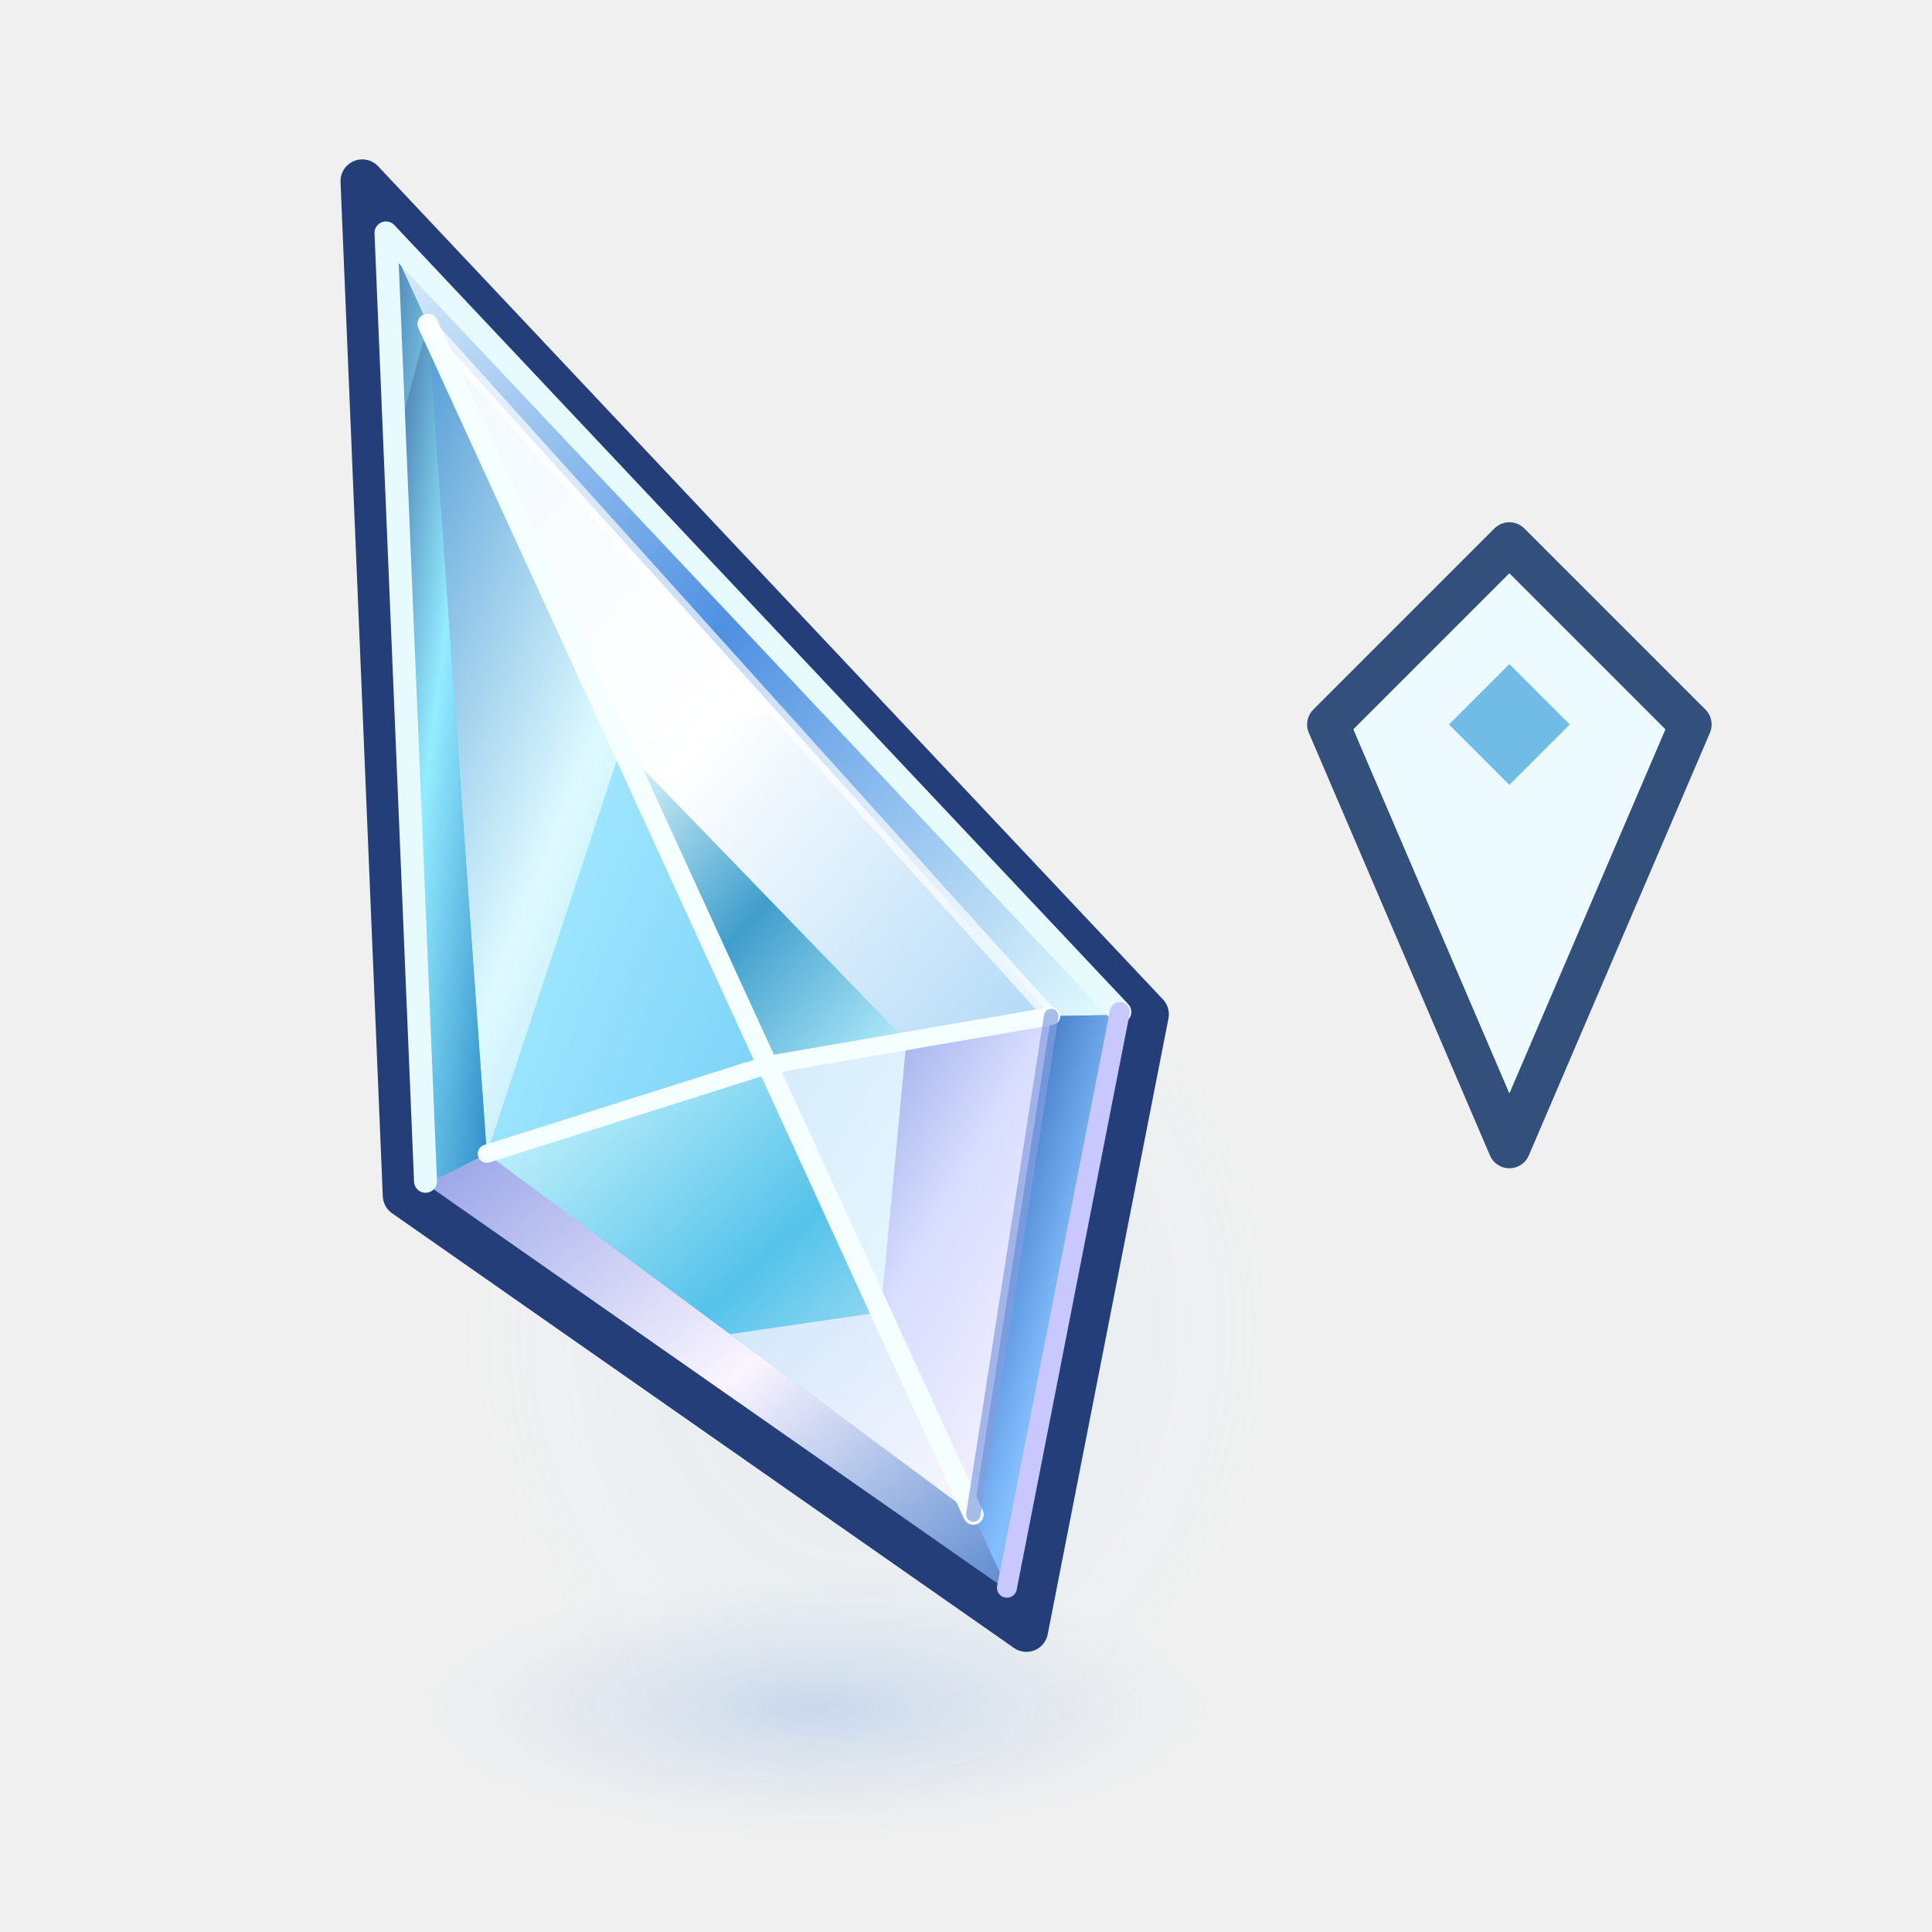
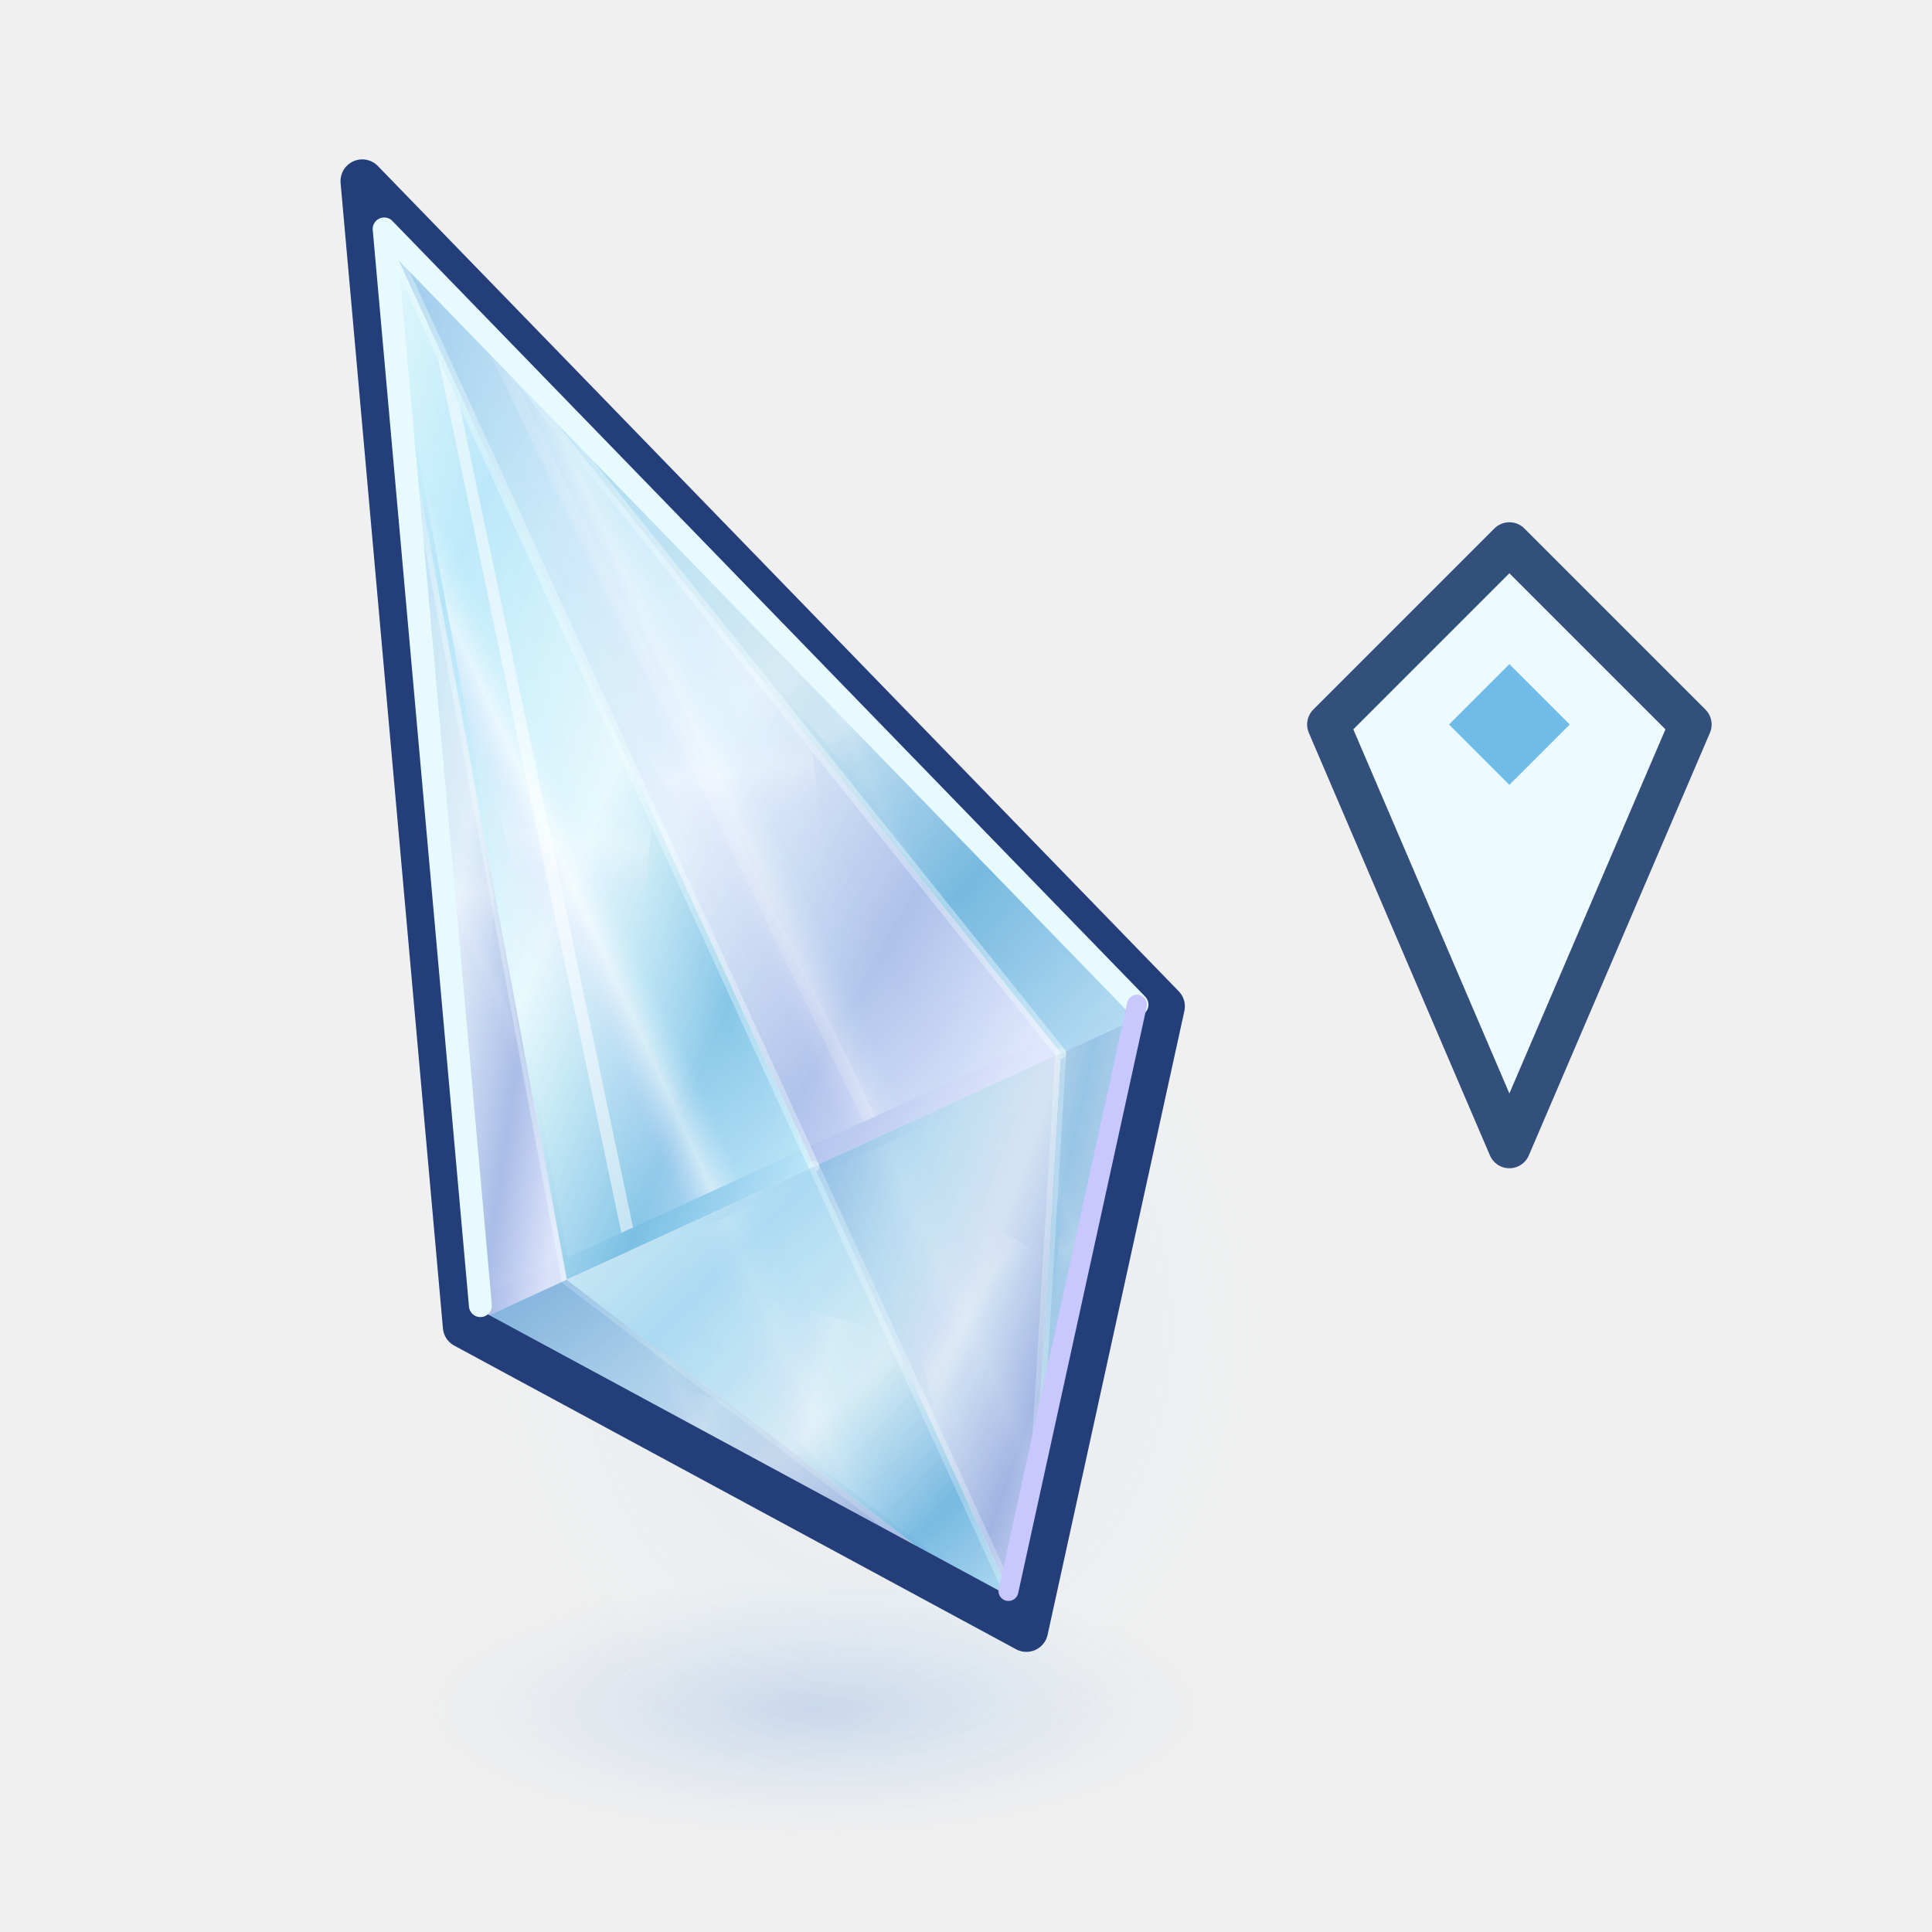
<svg xmlns="http://www.w3.org/2000/svg" width="32" height="32" viewBox="0 0 32 32">
  <defs>
    <linearGradient id="body" x1="0" y1="0" x2="1" y2="1">
      <stop stop-color="#e9f8ff" />
      <stop offset=".55" stop-color="#a1d8fa" />
      <stop offset="1" stop-color="#d8dcff" />
    </linearGradient>
    <linearGradient id="crown" x1="0" y1="0" x2=".8" y2="1">
      <stop stop-color="#b9d7ff" />
      <stop offset=".40" stop-color="#f9ffff" />
      <stop offset=".70" stop-color="#eafaff" />
      <stop offset="1" stop-color="#7dcef2" />
    </linearGradient>
    <linearGradient id="left" x1="0" y1="0" x2="1" y2=".5">
      <stop stop-color="#3265a6" />
      <stop offset=".32" stop-color="#4ea8dc" />
      <stop offset=".78" stop-color="#bbf3ff" />
      <stop offset="1" stop-color="#e9ffff" />
    </linearGradient>
    <linearGradient id="right" x1="0" y1="0" x2=".7" y2="1">
      <stop stop-color="#72b6f0" />
      <stop offset=".36" stop-color="#5486cb" />
      <stop offset=".7" stop-color="#d4e9ff" />
      <stop offset="1" stop-color="#f5edff" />
    </linearGradient>
    <linearGradient id="foot" x1="0" y1="0" x2="1" y2="1">
      <stop stop-color="#b1f3ff" />
      <stop offset=".48" stop-color="#51a8d9" />
      <stop offset=".52" stop-color="#d8f9ff" />
      <stop offset="1" stop-color="#b4b5ee" />
    </linearGradient>
    <linearGradient id="violet" x1="0" y1="0" x2="1" y2="1">
      <stop stop-color="#cbf3ff" />
      <stop offset=".5" stop-color="#8e91e4" />
      <stop offset="1" stop-color="#d8d0ff" />
    </linearGradient>
    <linearGradient id="inner" x1="0" y1="0" x2="1" y2="0">
      <stop stop-color="#345ca6" stop-opacity=".7" />
      <stop offset=".5" stop-color="#e0faff" stop-opacity=".25" />
      <stop offset="1" stop-color="#fbffff" stop-opacity=".8" />
    </linearGradient>
    <linearGradient id="refract" x1="0" y1="0" x2="1" y2="1">
      <stop stop-color="#f3ffff" />
      <stop offset=".46" stop-color="#c2e9ff" stop-opacity=".7" />
      <stop offset="1" stop-color="#bdbaf4" stop-opacity=".4" />
    </linearGradient>
    <linearGradient id="text" x1="0" y1="0" x2="1" y2="0">
      <stop stop-color="#76b6e7" />
      <stop offset=".48" stop-color="#f4ffff" />
      <stop offset="1" stop-color="#a6bcff" />
    </linearGradient>
    <radialGradient id="shadow">
      <stop stop-color="#578cdb" stop-opacity=".25" />
      <stop offset=".55" stop-color="#6ca4e2" stop-opacity=".10" />
      <stop offset="1" stop-color="#8db5ed" stop-opacity="0" />
    </radialGradient>
    <radialGradient id="halo">
      <stop stop-color="#bec7ff" stop-opacity=".10" />
      <stop offset=".6" stop-color="#a7dfff" stop-opacity=".07" />
      <stop offset="1" stop-color="#d4edff" stop-opacity="0" />
    </radialGradient>
    <linearGradient id="edgeIce" x1="0" y1="0" x2="1" y2="1">
      <stop offset="0.0" stop-color="#edfaff" />
      <stop offset="0.5" stop-color="#4e90e2" />
      <stop offset="1.0" stop-color="#e9ffff" />
    </linearGradient>
    <linearGradient id="edgeIndigo" x1="0" y1="0" x2="1" y2="1">
      <stop offset="0.0" stop-color="#174b9b" />
      <stop offset="0.5" stop-color="#83bfff" />
      <stop offset="1.0" stop-color="#6668c6" />
    </linearGradient>
    <linearGradient id="edgeLilac" x1="0" y1="0" x2="1" y2="1">
      <stop offset="0.0" stop-color="#929fe6" />
      <stop offset="0.5" stop-color="#faf5ff" />
      <stop offset="1.0" stop-color="#477cca" />
    </linearGradient>
    <linearGradient id="edgeBlue" x1="0" y1="0" x2="1" y2="1">
      <stop offset="0.0" stop-color="#2d5494" />
      <stop offset="0.5" stop-color="#94ecff" />
      <stop offset="1.0" stop-color="#318eca" />
    </linearGradient>
    <linearGradient id="tableLight" x1="0" y1="0" x2="1" y2="1">
      <stop offset="0.0" stop-color="#d0eaff" />
      <stop offset="0.5" stop-color="#ffffff" />
      <stop offset="1.0" stop-color="#acd7f7" />
    </linearGradient>
    <linearGradient id="tableBlue" x1="0" y1="0" x2="1" y2="1">
      <stop offset="0.0" stop-color="#529bd5" />
      <stop offset="0.5" stop-color="#defaff" />
      <stop offset="1.0" stop-color="#83c7ed" />
    </linearGradient>
    <linearGradient id="tableIce" x1="0" y1="0" x2="1" y2="1">
      <stop offset="0.0" stop-color="#d8faff" />
      <stop offset="0.5" stop-color="#55c3ea" />
      <stop offset="1.0" stop-color="#f1faff" />
    </linearGradient>
    <linearGradient id="tableLilac" x1="0" y1="0" x2="1" y2="1">
      <stop offset="0.0" stop-color="#718bd9" />
      <stop offset="0.5" stop-color="#d8ddff" />
      <stop offset="1.0" stop-color="#fcf7ff" />
    </linearGradient>
    <linearGradient id="reflectedBlue" x1="0" y1="0" x2="1" y2="1">
      <stop offset="0.0" stop-color="#e8ffff" />
      <stop offset="0.5" stop-color="#409dcc" />
      <stop offset="1.0" stop-color="#bbf3ff" />
    </linearGradient>
+     <linearGradient id="depthGlass" x1="0" y1="0" x2=".85" y2="1">
+       <stop stop-color="#385cae" stop-opacity=".24" />
+       <stop offset=".4" stop-color="#80c9ef" stop-opacity=".08" />
+       <stop offset=".72" stop-color="#7183d6" stop-opacity=".27" />
+       <stop offset="1" stop-color="#e0d8ff" stop-opacity=".13" />
+     </linearGradient>
+     <linearGradient id="iceRefraction" x1="0" y1="0" x2="1" y2=".7">
+       <stop stop-color="#58a9df" stop-opacity=".06" />
+       <stop offset=".35" stop-color="#94e8ff" stop-opacity=".36" />
+       <stop offset=".53" stop-color="#f3ffff" stop-opacity=".72" />
+       <stop offset=".65" stop-color="#65c4eb" stop-opacity=".22" />
+       <stop offset="1" stop-color="#b9eaff" stop-opacity="0" />
+     </linearGradient>
+     <linearGradient id="violetRefraction" x1="0" y1="1" x2="1" y2="0">
+       <stop stop-color="#628dd5" stop-opacity="0" />
+       <stop offset=".35" stop-color="#aaa6ef" stop-opacity=".31" />
+       <stop offset=".52" stop-color="#f2eaff" stop-opacity=".59" />
+       <stop offset=".7" stop-color="#8fdaf6" stop-opacity=".18" />
+       <stop offset="1" stop-color="#b5dfff" stop-opacity="0" />
+     </linearGradient>
+     <linearGradient id="clearIce" x1="0" y1="0" x2="1" y2="1">
+       <stop stop-color="#efffff" stop-opacity=".98" />
+       <stop offset=".28" stop-color="#b2e5fa" stop-opacity=".94" />
+       <stop offset=".55" stop-color="#e7fbff" stop-opacity=".88" />
+       <stop offset=".78" stop-color="#78bfe5" stop-opacity=".96" />
+       <stop offset="1" stop-color="#d1f2ff" stop-opacity=".98" />
+     </linearGradient>
+     <linearGradient id="clearLilac" x1="0" y1="0" x2="1" y2=".85">
+       <stop stop-color="#88bde6" stop-opacity=".98" />
+       <stop offset=".32" stop-color="#c5e9fa" stop-opacity=".94" />
+       <stop offset=".58" stop-color="#e8f5ff" stop-opacity=".90" />
+       <stop offset=".82" stop-color="#a9bce9" stop-opacity=".96" />
+       <stop offset="1" stop-color="#e3e9ff" stop-opacity=".98" />
+     </linearGradient>
  </defs>
  <ellipse cx="13.5" cy="28.3" rx="6.7" ry="2.2" fill="url(#shadow)" stroke="none" stroke-width="0" stroke-linejoin="round" stroke-linecap="round" />
  <ellipse cx="14.5" cy="22" rx="7" ry="8" fill="url(#halo)" stroke="none" stroke-width="0" stroke-linejoin="round" stroke-linecap="round" />
-   <polygon points="6,3 19,16.8 17,27 6.7,19.8" fill="url(#body)" stroke="none" stroke-width="0.7" stroke-linejoin="round" stroke-linecap="round" />
-   <polygon points="6,3 19,16.8 12.71,17.64" fill="url(#crown)" stroke="none" stroke-width="0.7" stroke-linejoin="round" stroke-linecap="round" />
-   <polygon points="19,16.8 17,27 12.71,17.64" fill="url(#right)" stroke="none" stroke-width="0.7" stroke-linejoin="round" stroke-linecap="round" />
-   <polygon points="17,27 6.7,19.8 12.71,17.64" fill="url(#foot)" stroke="none" stroke-width="0.7" stroke-linejoin="round" stroke-linecap="round" />
-   <polygon points="6.7,19.8 6,3 12.71,17.64" fill="url(#left)" stroke="none" stroke-width="0.7" stroke-linejoin="round" stroke-linecap="round" />
-   <polygon points="6,3 19,16.8 17.411,16.829 7.085,5.366" fill="url(#edgeIce)" stroke="none" stroke-width="0.7" stroke-linejoin="round" stroke-linecap="round" />
-   <polygon points="19,16.8 17,27 16.122,25.085 17.411,16.829" fill="url(#edgeIndigo)" stroke="none" stroke-width="0.7" stroke-linejoin="round" stroke-linecap="round" />
-   <polygon points="17,27 6.7,19.8 8.063,19.109 16.122,25.085" fill="url(#edgeLilac)" stroke="none" stroke-width="0.7" stroke-linejoin="round" stroke-linecap="round" />
-   <polygon points="6.7,19.8 6,3 7.085,5.366 8.063,19.109" fill="url(#edgeBlue)" stroke="none" stroke-width="0.7" stroke-linejoin="round" stroke-linecap="round" />
-   <polygon points="7.085,5.366 17.411,16.829 12.71,17.64" fill="url(#tableLight)" stroke="none" stroke-width="0.7" stroke-linejoin="round" stroke-linecap="round" />
-   <polygon points="7.085,5.366 12.71,17.64 8.063,19.109" fill="url(#tableBlue)" stroke="none" stroke-width="0.7" stroke-linejoin="round" stroke-linecap="round" />
-   <polygon points="8.063,19.109 12.71,17.64 16.122,25.085" fill="url(#tableIce)" stroke="none" stroke-width="0.7" stroke-linejoin="round" stroke-linecap="round" />
-   <polygon points="17.411,16.829 16.122,25.085 12.71,17.64" fill="url(#tableLilac)" stroke="none" stroke-width="0.7" stroke-linejoin="round" stroke-linecap="round" />
-   <polygon points="7.085,5.366 10.291,12.362 12.867,11.785" fill="#ffffff" fill-opacity="0.69" stroke="none" stroke-width="0.7" stroke-linejoin="round" stroke-linecap="round" />
-   <polygon points="10.291,12.362 15.014,17.242 12.71,17.64" fill="url(#reflectedBlue)" stroke="none" stroke-width="0.7" stroke-linejoin="round" stroke-linecap="round" />
-   <polygon points="8.063,19.109 10.291,12.362 12.71,17.64" fill="#72d9ff" fill-opacity="0.569" stroke="none" stroke-width="0.7" stroke-linejoin="round" stroke-linecap="round" />
-   <polygon points="12.71,17.64 15.014,17.242 14.587,21.735" fill="#e6faff" fill-opacity="0.851" stroke="none" stroke-width="0.7" stroke-linejoin="round" stroke-linecap="round" />
-   <polygon points="16.122,25.085 14.587,21.735 12.093,22.097" fill="#fcf4ff" fill-opacity="0.729" stroke="none" stroke-width="0.7" stroke-linejoin="round" stroke-linecap="round" />
-   <polygon points="6.231,8.544 6.574,16.776 8.063,19.109 7.085,5.366" fill="url(#edgeBlue)" stroke="none" stroke-width="0.7" stroke-linejoin="round" stroke-linecap="round" />
-   <polyline points="7.085,5.366 12.71,17.64 16.122,25.085" fill="none" stroke="#f5ffff" stroke-width="0.34" stroke-linejoin="round" stroke-linecap="round" />
-   <polyline points="8.063,19.109 12.71,17.64 17.411,16.829" fill="none" stroke="#f5ffff" stroke-width="0.3" stroke-linejoin="round" stroke-linecap="round" />
-   <polyline points="7.085,5.366 17.411,16.829" fill="none" stroke="#ffffff" stroke-opacity="0.69" stroke-width="0.23" stroke-linejoin="round" stroke-linecap="round" />
-   <polyline points="17.411,16.829 16.122,25.085" fill="none" stroke="#849cdf" stroke-opacity="0.69" stroke-width="0.24" stroke-linejoin="round" stroke-linecap="round" />
-   <polyline points="6,3 19,16.8 17,27 6.7,19.8 6,3" fill="none" stroke="#233e79" stroke-width="0.72" stroke-linejoin="round" stroke-linecap="round" />
-   <polyline points="7.048,19.566 6.393,3.858 18.548,16.761" fill="none" stroke="#e7fbff" stroke-width="0.38" stroke-linejoin="round" stroke-linecap="round" />
-   <polyline points="18.548,16.761 16.678,26.298" fill="none" stroke="#c8c8ff" stroke-width="0.33" stroke-linejoin="round" stroke-linecap="round" />
+   <polygon points="6,3 19.265,16.669 17.57,17.445" fill="url(#clearIce)" stroke="none" stroke-width="0.7" stroke-linejoin="round" stroke-linecap="round" />
+   <polygon points="6,3 19.265,16.669 17.57,17.445" fill="#345da7" fill-opacity="0.098" stroke="none" stroke-width="0.7" stroke-linejoin="round" stroke-linecap="round" />
+   <polygon points="6.455,3.515 18.991,16.432 17.389,17.166" fill="#efffff" fill-opacity="0.024" stroke="none" stroke-width="0.7" stroke-linejoin="round" stroke-linecap="round" />
+   <defs>
+     <linearGradient id="sheen5" gradientUnits="userSpaceOnUse" x1="13.019" y1="10.249" x2="15.038" y2="13.569">
+       <stop stop-color="#e4faff" stop-opacity="0" />
+       <stop offset=".3" stop-color="#d6f5ff" stop-opacity="0.064" />
+       <stop offset=".5" stop-color="#ffffff" stop-opacity="0.212" />
+       <stop offset=".7" stop-color="#dfdcff" stop-opacity="0.053" />
+       <stop offset="1" stop-color="#dfdcff" stop-opacity="0" />
+     </linearGradient>
+   </defs>
+   <polygon points="10.216,7.391 14.603,11.911 17.71,17.019 11.048,9.249" fill="url(#sheen5)" />
+   <defs>
+     <linearGradient id="sheen6" gradientUnits="userSpaceOnUse" x1="14.567" y1="11.928" x2="13.526" y2="12.405">
+       <stop stop-color="#e4faff" stop-opacity="0" />
+       <stop offset=".3" stop-color="#d6f5ff" stop-opacity="0.024" />
+       <stop offset=".5" stop-color="#ffffff" stop-opacity="0.081" />
+       <stop offset=".7" stop-color="#dfdcff" stop-opacity="0.02" />
+       <stop offset="1" stop-color="#dfdcff" stop-opacity="0" />
+     </linearGradient>
+   </defs>
+   <polygon points="6.455,3.515 18.991,16.432 17.389,17.166" fill="url(#sheen6)" />
+   <polyline points="6,3 19.265,16.669" fill="none" stroke="#f4ffff" stroke-opacity="0.286" stroke-width="0.18" stroke-linejoin="round" stroke-linecap="round" />
+   <polyline points="11.473,8.686 14.482,11.786" fill="none" stroke="#9bdfff" stroke-opacity="0" stroke-width="0.8" stroke-linejoin="round" stroke-linecap="round" />
+   <polyline points="11.473,8.686 14.482,11.786" fill="none" stroke="#ffffff" stroke-opacity="0" stroke-width="0.29" stroke-linejoin="round" stroke-linecap="round" />
+   <polygon points="17,27 19.265,16.669 17.57,17.445" fill="url(#clearIce)" stroke="none" stroke-width="0.7" stroke-linejoin="round" stroke-linecap="round" />
+   <polygon points="17,27 19.265,16.669 17.57,17.445" fill="#345da7" fill-opacity="0.231" stroke="none" stroke-width="0.7" stroke-linejoin="round" stroke-linecap="round" />
+   <polygon points="17.052,26.635 19.192,16.872 17.591,17.606" fill="#efffff" fill-opacity="0" stroke="none" stroke-width="0.7" stroke-linejoin="round" stroke-linecap="round" />
+   <defs>
+     <linearGradient id="sheen13" gradientUnits="userSpaceOnUse" x1="18.189" y1="21.53" x2="17.844" y2="19.69">
+       <stop stop-color="#e4faff" stop-opacity="0" />
+       <stop offset=".3" stop-color="#d6f5ff" stop-opacity="0.041" />
+       <stop offset=".5" stop-color="#ffffff" stop-opacity="0.137" />
+       <stop offset=".7" stop-color="#dfdcff" stop-opacity="0.034" />
+       <stop offset="1" stop-color="#dfdcff" stop-opacity="0" />
+     </linearGradient>
+   </defs>
+   <polygon points="17.694,23.706 18.443,20.289 17.911,17.459 17.278,22.843" fill="url(#sheen13)" />
+   <defs>
+     <linearGradient id="sheen14" gradientUnits="userSpaceOnUse" x1="18.407" y1="20.306" x2="17.366" y2="20.783">
+       <stop stop-color="#e4faff" stop-opacity="0" />
+       <stop offset=".3" stop-color="#d6f5ff" stop-opacity="0.024" />
+       <stop offset=".5" stop-color="#ffffff" stop-opacity="0.08" />
+       <stop offset=".7" stop-color="#dfdcff" stop-opacity="0.02" />
+       <stop offset="1" stop-color="#dfdcff" stop-opacity="0" />
+     </linearGradient>
+   </defs>
+   <polygon points="17.052,26.635 19.192,16.872 17.591,17.606" fill="url(#sheen14)" />
+   <polyline points="17,27 19.265,16.669" fill="none" stroke="#f4ffff" stroke-opacity="0.157" stroke-width="0.18" stroke-linejoin="round" stroke-linecap="round" />
+   <polyline points="17.909,22.727 18.422,20.384" fill="none" stroke="#9bdfff" stroke-opacity="0" stroke-width="0.8" stroke-linejoin="round" stroke-linecap="round" />
+   <polyline points="17.909,22.727 18.422,20.384" fill="none" stroke="#ffffff" stroke-opacity="0" stroke-width="0.29" stroke-linejoin="round" stroke-linecap="round" />
+   <polygon points="6,3 9.389,21.195 7.695,21.971" fill="url(#clearLilac)" stroke="none" stroke-width="0.7" stroke-linejoin="round" stroke-linecap="round" />
+   <polygon points="6,3 9.389,21.195 7.695,21.971" fill="#345da7" fill-opacity="0.047" stroke="none" stroke-width="0.7" stroke-linejoin="round" stroke-linecap="round" />
+   <polygon points="6.093,3.681 9.296,20.875 7.695,21.609" fill="#efffff" fill-opacity="0.051" stroke="none" stroke-width="0.7" stroke-linejoin="round" stroke-linecap="round" />
+   <defs>
+     <linearGradient id="sheen21" gradientUnits="userSpaceOnUse" x1="7.785" y1="12.648" x2="7.681" y2="16.941">
+       <stop stop-color="#e4faff" stop-opacity="0" />
+       <stop offset=".3" stop-color="#d6f5ff" stop-opacity="0.074" />
+       <stop offset=".5" stop-color="#ffffff" stop-opacity="0.247" />
+       <stop offset=".7" stop-color="#dfdcff" stop-opacity="0.062" />
+       <stop offset="1" stop-color="#dfdcff" stop-opacity="0" />
+     </linearGradient>
+   </defs>
+   <polygon points="7.054,8.84 8.175,14.857 8.015,21.462 6.766,11.211" fill="url(#sheen21)" />
+   <defs>
+     <linearGradient id="sheen22" gradientUnits="userSpaceOnUse" x1="8.139" y1="14.874" x2="7.098" y2="15.351">
+       <stop stop-color="#e4faff" stop-opacity="0" />
+       <stop offset=".3" stop-color="#d6f5ff" stop-opacity="0.03" />
+       <stop offset=".5" stop-color="#ffffff" stop-opacity="0.101" />
+       <stop offset=".7" stop-color="#dfdcff" stop-opacity="0.025" />
+       <stop offset="1" stop-color="#dfdcff" stop-opacity="0" />
+     </linearGradient>
+   </defs>
+   <polygon points="6.093,3.681 9.296,20.875 7.695,21.609" fill="url(#sheen22)" />
+   <polyline points="6,3 9.389,21.195" fill="none" stroke="#f4ffff" stroke-opacity="0.341" stroke-width="0.18" stroke-linejoin="round" stroke-linecap="round" />
+   <polyline points="7.375,10.565 8.144,14.691" fill="none" stroke="#9bdfff" stroke-opacity="0" stroke-width="0.8" stroke-linejoin="round" stroke-linecap="round" />
+   <polyline points="7.375,10.565 8.144,14.691" fill="none" stroke="#ffffff" stroke-opacity="0" stroke-width="0.29" stroke-linejoin="round" stroke-linecap="round" />
+   <polygon points="17,27 9.389,21.195 7.695,21.971" fill="url(#clearLilac)" stroke="none" stroke-width="0.7" stroke-linejoin="round" stroke-linecap="round" />
+   <polygon points="17,27 9.389,21.195 7.695,21.971" fill="#345da7" fill-opacity="0.184" stroke="none" stroke-width="0.7" stroke-linejoin="round" stroke-linecap="round" />
+   <polygon points="16.69,26.801 9.498,21.316 7.897,22.049" fill="#efffff" fill-opacity="0.004" stroke="none" stroke-width="0.7" stroke-linejoin="round" stroke-linecap="round" />
+   <defs>
+     <linearGradient id="sheen29" gradientUnits="userSpaceOnUse" x1="12.956" y1="23.928" x2="10.487" y2="23.062">
+       <stop stop-color="#e4faff" stop-opacity="0" />
+       <stop offset=".3" stop-color="#d6f5ff" stop-opacity="0.049" />
+       <stop offset=".5" stop-color="#ffffff" stop-opacity="0.163" />
+       <stop offset=".7" stop-color="#dfdcff" stop-opacity="0.041" />
+       <stop offset="1" stop-color="#dfdcff" stop-opacity="0" />
+     </linearGradient>
+   </defs>
+   <polygon points="14.532,25.156 12.015,23.235 8.217,21.902 12.997,24.805" fill="url(#sheen29)" />
+   <defs>
+     <linearGradient id="sheen30" gradientUnits="userSpaceOnUse" x1="11.979" y1="23.252" x2="10.938" y2="23.729">
+       <stop stop-color="#e4faff" stop-opacity="0" />
+       <stop offset=".3" stop-color="#d6f5ff" stop-opacity="0.024" />
+       <stop offset=".5" stop-color="#ffffff" stop-opacity="0.08" />
+       <stop offset=".7" stop-color="#dfdcff" stop-opacity="0.02" />
+       <stop offset="1" stop-color="#dfdcff" stop-opacity="0" />
+     </linearGradient>
+   </defs>
+   <polygon points="16.69,26.801 9.498,21.316 7.897,22.049" fill="url(#sheen30)" />
+   <polyline points="17,27 9.389,21.195" fill="none" stroke="#f4ffff" stroke-opacity="0.2" stroke-width="0.18" stroke-linejoin="round" stroke-linecap="round" />
+   <polyline points="13.811,24.605 12.085,23.289" fill="none" stroke="#9bdfff" stroke-opacity="0" stroke-width="0.8" stroke-linejoin="round" stroke-linecap="round" />
+   <polyline points="13.811,24.605 12.085,23.289" fill="none" stroke="#ffffff" stroke-opacity="0" stroke-width="0.29" stroke-linejoin="round" stroke-linecap="round" />
+   <polygon points="6,3 17.57,17.445 13.48,19.32" fill="url(#clearLilac)" stroke="none" stroke-width="0.7" stroke-linejoin="round" stroke-linecap="round" />
+   <polygon points="6,3 17.57,17.445 13.48,19.32" fill="#345da7" fill-opacity="0.016" stroke="none" stroke-width="0.7" stroke-linejoin="round" stroke-linecap="round" />
+   <polygon points="6.349,3.564 17.283,17.215 13.418,18.986" fill="#efffff" fill-opacity="0.086" stroke="none" stroke-width="0.7" stroke-linejoin="round" stroke-linecap="round" />
+   <defs>
+     <linearGradient id="sheen37" gradientUnits="userSpaceOnUse" x1="12.116" y1="10.756" x2="12.593" y2="14.782">
+       <stop stop-color="#e4faff" stop-opacity="0" />
+       <stop offset=".3" stop-color="#d6f5ff" stop-opacity="0.071" />
+       <stop offset=".5" stop-color="#ffffff" stop-opacity="0.238" />
+       <stop offset=".7" stop-color="#dfdcff" stop-opacity="0.06" />
+       <stop offset="1" stop-color="#dfdcff" stop-opacity="0" />
+     </linearGradient>
+   </defs>
+   <polygon points="9.63,7.659 13.456,12.437 14.191,18.632 9.318,10.041" fill="url(#sheen37)" />
+   <defs>
+     <linearGradient id="sheen38" gradientUnits="userSpaceOnUse" x1="13.248" y1="12.533" x2="10.735" y2="13.684">
+       <stop stop-color="#e4faff" stop-opacity="0" />
+       <stop offset=".3" stop-color="#d6f5ff" stop-opacity="0.097" />
+       <stop offset=".5" stop-color="#ffffff" stop-opacity="0.325" />
+       <stop offset=".7" stop-color="#dfdcff" stop-opacity="0.081" />
+       <stop offset="1" stop-color="#dfdcff" stop-opacity="0" />
+     </linearGradient>
+   </defs>
+   <polygon points="6.349,3.564 17.283,17.215 13.418,18.986" fill="url(#sheen38)" />
+   <polygon points="7.989,5.612 8.536,6.294 14.5,18.49 14.307,18.579" fill="#ffffff" fill-opacity="0.122" stroke="none" stroke-width="0.7" stroke-linejoin="round" stroke-linecap="round" />
+   <polyline points="6,3 17.57,17.445" fill="none" stroke="#f4ffff" stroke-opacity="0.392" stroke-width="0.18" stroke-linejoin="round" stroke-linecap="round" />
+   <polyline points="11.179,9.594 13.803,12.87" fill="none" stroke="#9bdfff" stroke-opacity="0" stroke-width="0.8" stroke-linejoin="round" stroke-linecap="round" />
+   <polyline points="11.179,9.594 13.803,12.87" fill="none" stroke="#ffffff" stroke-opacity="0" stroke-width="0.29" stroke-linejoin="round" stroke-linecap="round" />
+   <polygon points="17,27 17.57,17.445 13.48,19.32" fill="url(#clearLilac)" stroke="none" stroke-width="0.7" stroke-linejoin="round" stroke-linecap="round" />
+   <polygon points="17,27 17.57,17.445 13.48,19.32" fill="#345da7" fill-opacity="0.106" stroke="none" stroke-width="0.7" stroke-linejoin="round" stroke-linecap="round" />
+   <polygon points="16.946,26.684 17.485,17.655 13.62,19.426" fill="#efffff" fill-opacity="0.02" stroke="none" stroke-width="0.7" stroke-linejoin="round" stroke-linecap="round" />
+   <defs>
+     <linearGradient id="sheen46" gradientUnits="userSpaceOnUse" x1="17.235" y1="21.924" x2="15.347" y2="20.791">
+       <stop stop-color="#e4faff" stop-opacity="0" />
+       <stop offset=".3" stop-color="#d6f5ff" stop-opacity="0.056" />
+       <stop offset=".5" stop-color="#ffffff" stop-opacity="0.187" />
+       <stop offset=".7" stop-color="#dfdcff" stop-opacity="0.047" />
+       <stop offset="1" stop-color="#dfdcff" stop-opacity="0" />
+     </linearGradient>
+   </defs>
+   <polygon points="17.108,23.975 17.296,20.815 14.393,19.072 15.549,23.636" fill="url(#sheen46)" />
+   <defs>
+     <linearGradient id="sheen47" gradientUnits="userSpaceOnUse" x1="17.088" y1="20.911" x2="14.575" y2="22.062">
+       <stop stop-color="#e4faff" stop-opacity="0" />
+       <stop offset=".3" stop-color="#d6f5ff" stop-opacity="0.029" />
+       <stop offset=".5" stop-color="#ffffff" stop-opacity="0.097" />
+       <stop offset=".7" stop-color="#dfdcff" stop-opacity="0.024" />
+       <stop offset="1" stop-color="#dfdcff" stop-opacity="0" />
+     </linearGradient>
+   </defs>
+   <polygon points="16.946,26.684 17.485,17.655 13.62,19.426" fill="url(#sheen47)" />
+   <polyline points="17,27 17.57,17.445" fill="none" stroke="#f4ffff" stroke-opacity="0.275" stroke-width="0.18" stroke-linejoin="round" stroke-linecap="round" />
+   <polyline points="17.184,22.696 17.313,20.529" fill="none" stroke="#9bdfff" stroke-opacity="0" stroke-width="0.8" stroke-linejoin="round" stroke-linecap="round" />
+   <polyline points="17.184,22.696 17.313,20.529" fill="none" stroke="#ffffff" stroke-opacity="0" stroke-width="0.29" stroke-linejoin="round" stroke-linecap="round" />
+   <polygon points="6,3 13.48,19.32 9.389,21.195" fill="url(#clearIce)" stroke="none" stroke-width="0.7" stroke-linejoin="round" stroke-linecap="round" />
+   <polygon points="6,3 13.48,19.32 9.389,21.195" fill="#345da7" fill-opacity="0.004" stroke="none" stroke-width="0.7" stroke-linejoin="round" stroke-linecap="round" />
+   <polygon points="6.199,3.633 13.268,19.055 9.402,20.827" fill="#efffff" fill-opacity="0.106" stroke="none" stroke-width="0.7" stroke-linejoin="round" stroke-linecap="round" />
+   <defs>
+     <linearGradient id="sheen54" gradientUnits="userSpaceOnUse" x1="9.929" y1="11.758" x2="9.527" y2="16.188">
+       <stop stop-color="#e4faff" stop-opacity="0" />
+       <stop offset=".3" stop-color="#d6f5ff" stop-opacity="0.074" />
+       <stop offset=".5" stop-color="#ffffff" stop-opacity="0.247" />
+       <stop offset=".7" stop-color="#dfdcff" stop-opacity="0.062" />
+       <stop offset="1" stop-color="#dfdcff" stop-opacity="0" />
+     </linearGradient>
+   </defs>
+   <polygon points="8.32,8.259 10.794,13.657 10.175,20.473 7.545,10.854" fill="url(#sheen54)" />
+   <defs>
+     <linearGradient id="sheen55" gradientUnits="userSpaceOnUse" x1="10.585" y1="13.753" x2="8.073" y2="14.905">
+       <stop stop-color="#e4faff" stop-opacity="0" />
+       <stop offset=".3" stop-color="#d6f5ff" stop-opacity="0.163" />
+       <stop offset=".5" stop-color="#ffffff" stop-opacity="0.544" />
+       <stop offset=".7" stop-color="#dfdcff" stop-opacity="0.136" />
+       <stop offset="1" stop-color="#dfdcff" stop-opacity="0" />
+     </linearGradient>
+   </defs>
+   <polygon points="6.199,3.633 13.268,19.055 9.402,20.827" fill="url(#sheen55)" />
+   <polygon points="7.26,5.946 7.613,6.717 10.485,20.331 10.291,20.419" fill="#ffffff" fill-opacity="0.506" stroke="none" stroke-width="0.7" stroke-linejoin="round" stroke-linecap="round" />
+   <polyline points="6,3 13.48,19.32" fill="none" stroke="#f4ffff" stroke-opacity="0.412" stroke-width="0.18" stroke-linejoin="round" stroke-linecap="round" />
+   <polyline points="9.322,10.445 11.018,14.146" fill="none" stroke="#9bdfff" stroke-opacity="0" stroke-width="0.8" stroke-linejoin="round" stroke-linecap="round" />
+   <polyline points="9.322,10.445 11.018,14.146" fill="none" stroke="#ffffff" stroke-opacity="0" stroke-width="0.29" stroke-linejoin="round" stroke-linecap="round" />
+   <polygon points="17,27 13.48,19.32 9.389,21.195" fill="url(#clearIce)" stroke="none" stroke-width="0.7" stroke-linejoin="round" stroke-linecap="round" />
+   <polygon points="17,27 13.48,19.32 9.389,21.195" fill="#345da7" fill-opacity="0.09" stroke="none" stroke-width="0.7" stroke-linejoin="round" stroke-linecap="round" />
+   <polygon points="16.796,26.753 13.47,19.495 9.604,21.267" fill="#efffff" fill-opacity="0.024" stroke="none" stroke-width="0.7" stroke-linejoin="round" stroke-linecap="round" />
+   <defs>
+     <linearGradient id="sheen63" gradientUnits="userSpaceOnUse" x1="15.048" y1="22.926" x2="12.281" y2="22.196">
+       <stop stop-color="#e4faff" stop-opacity="0" />
+       <stop offset=".3" stop-color="#d6f5ff" stop-opacity="0.059" />
+       <stop offset=".5" stop-color="#ffffff" stop-opacity="0.196" />
+       <stop offset=".7" stop-color="#dfdcff" stop-opacity="0.049" />
+       <stop offset="1" stop-color="#dfdcff" stop-opacity="0" />
+     </linearGradient>
+   </defs>
+   <polygon points="15.798,24.576 14.634,22.035 10.377,20.913 13.775,24.449" fill="url(#sheen63)" />
+   <defs>
+     <linearGradient id="sheen64" gradientUnits="userSpaceOnUse" x1="14.425" y1="22.131" x2="11.913" y2="23.283">
+       <stop stop-color="#e4faff" stop-opacity="0" />
+       <stop offset=".3" stop-color="#d6f5ff" stop-opacity="0.036" />
+       <stop offset=".5" stop-color="#ffffff" stop-opacity="0.119" />
+       <stop offset=".7" stop-color="#dfdcff" stop-opacity="0.03" />
+       <stop offset="1" stop-color="#dfdcff" stop-opacity="0" />
+     </linearGradient>
+   </defs>
+   <polygon points="16.796,26.753 13.47,19.495 9.604,21.267" fill="url(#sheen64)" />
+   <polyline points="17,27 13.48,19.32" fill="none" stroke="#f4ffff" stroke-opacity="0.294" stroke-width="0.18" stroke-linejoin="round" stroke-linecap="round" />
+   <polyline points="15.327,23.547 14.528,21.805" fill="none" stroke="#9bdfff" stroke-opacity="0" stroke-width="0.8" stroke-linejoin="round" stroke-linecap="round" />
+   <polyline points="15.327,23.547 14.528,21.805" fill="none" stroke="#ffffff" stroke-opacity="0" stroke-width="0.29" stroke-linejoin="round" stroke-linecap="round" />
+   <polyline points="6,3 19.265,16.669 17,27 7.695,21.971 6,3" fill="none" stroke="#233e79" stroke-width="0.72" stroke-linejoin="round" stroke-linecap="round" />
+   <polyline points="7.957,21.625 6.363,3.792 18.832,16.64" fill="none" stroke="#e7fbff" stroke-width="0.38" stroke-linejoin="round" stroke-linecap="round" />
+   <polyline points="18.832,16.64 16.703,26.352" fill="none" stroke="#c8c8ff" stroke-width="0.33" stroke-linejoin="round" stroke-linecap="round" />
+   <polygon points="7.035,5.619 7.843,7.382 10.444,20.053 9.928,20.29" fill="#dcfaff" fill-opacity="0" stroke="none" stroke-width="0.7" stroke-linejoin="round" stroke-linecap="round" />
+   <polygon points="7.305,6.207 7.574,6.794 10.296,20.121 10.076,20.222" fill="#ffffff" fill-opacity="0" stroke="none" stroke-width="0.7" stroke-linejoin="round" stroke-linecap="round" />
+   <polyline points="7.439,6.501 10.186,20.172" fill="none" stroke="#ffffff" stroke-opacity="0" stroke-width="0.24" stroke-linejoin="round" stroke-linecap="round" />
  <polygon points="25,9 28,12 25,19 22,12" fill="#edfaff" stroke="#334f7b" stroke-width="0.7" stroke-linejoin="round" stroke-linecap="round" />
  <polygon points="25,11 26,12 25,13 24,12" fill="#70bce7" stroke="none" stroke-width="0.7" stroke-linejoin="round" stroke-linecap="round" />
</svg>
